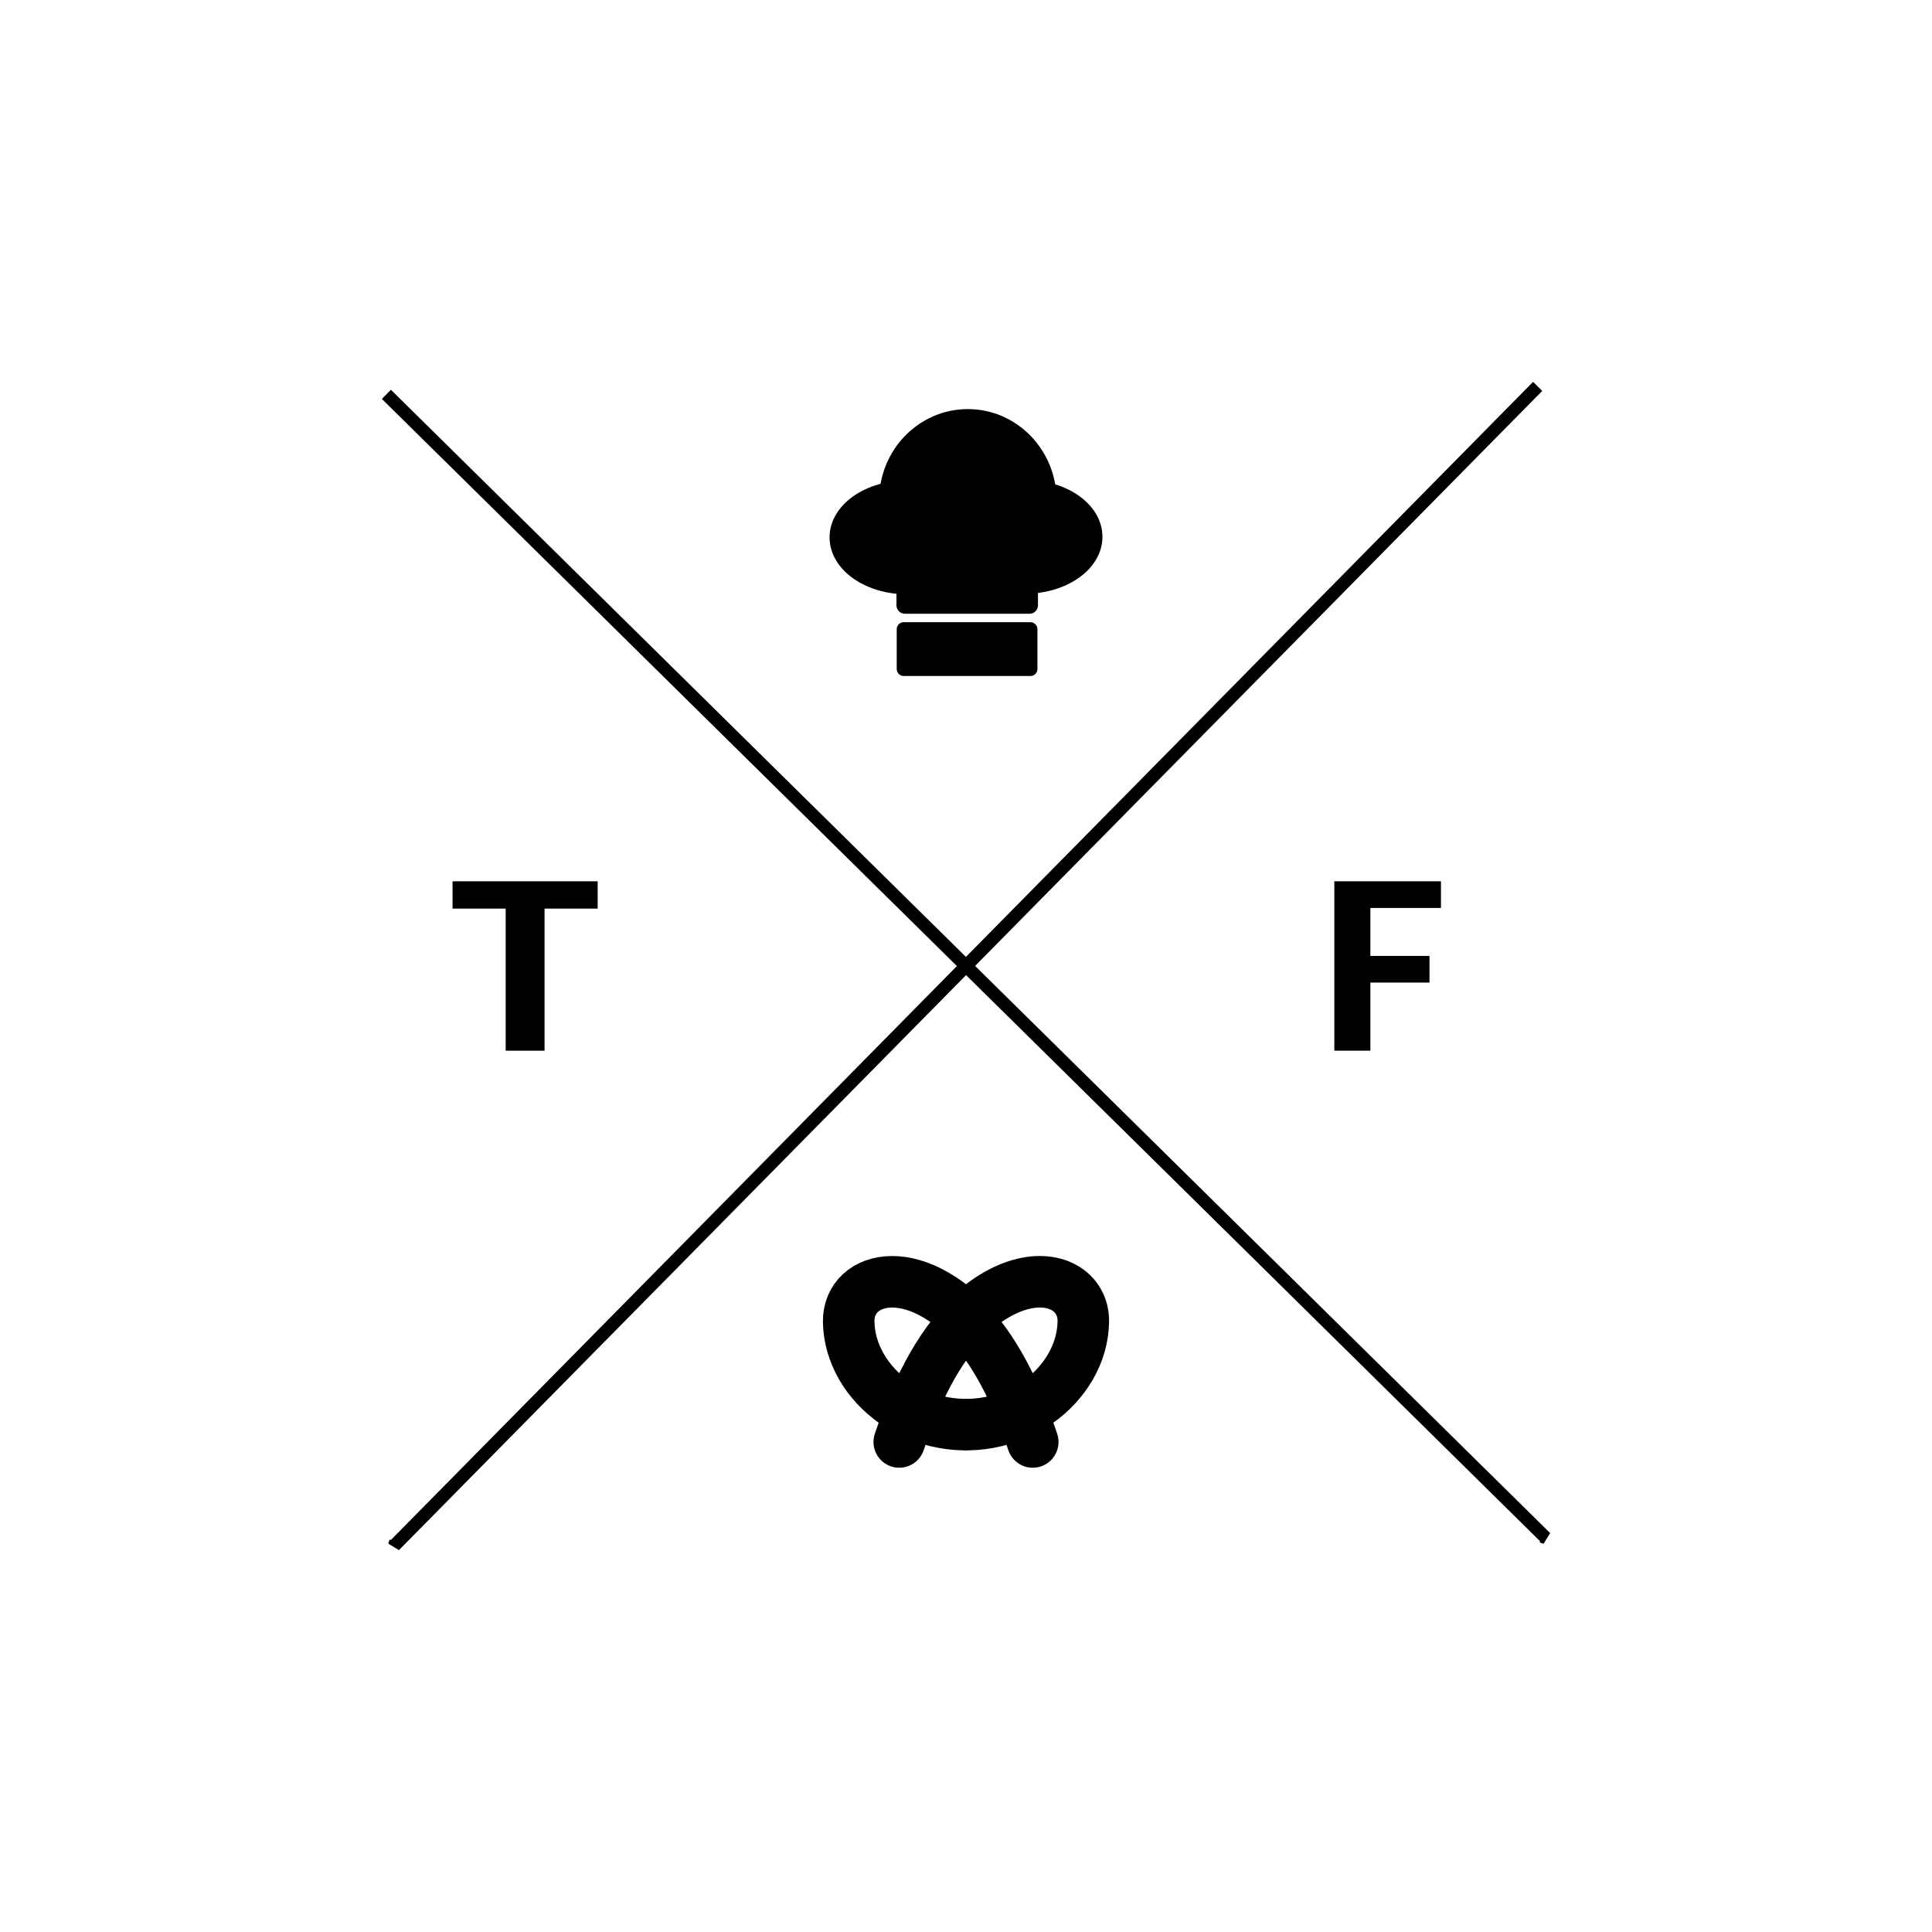
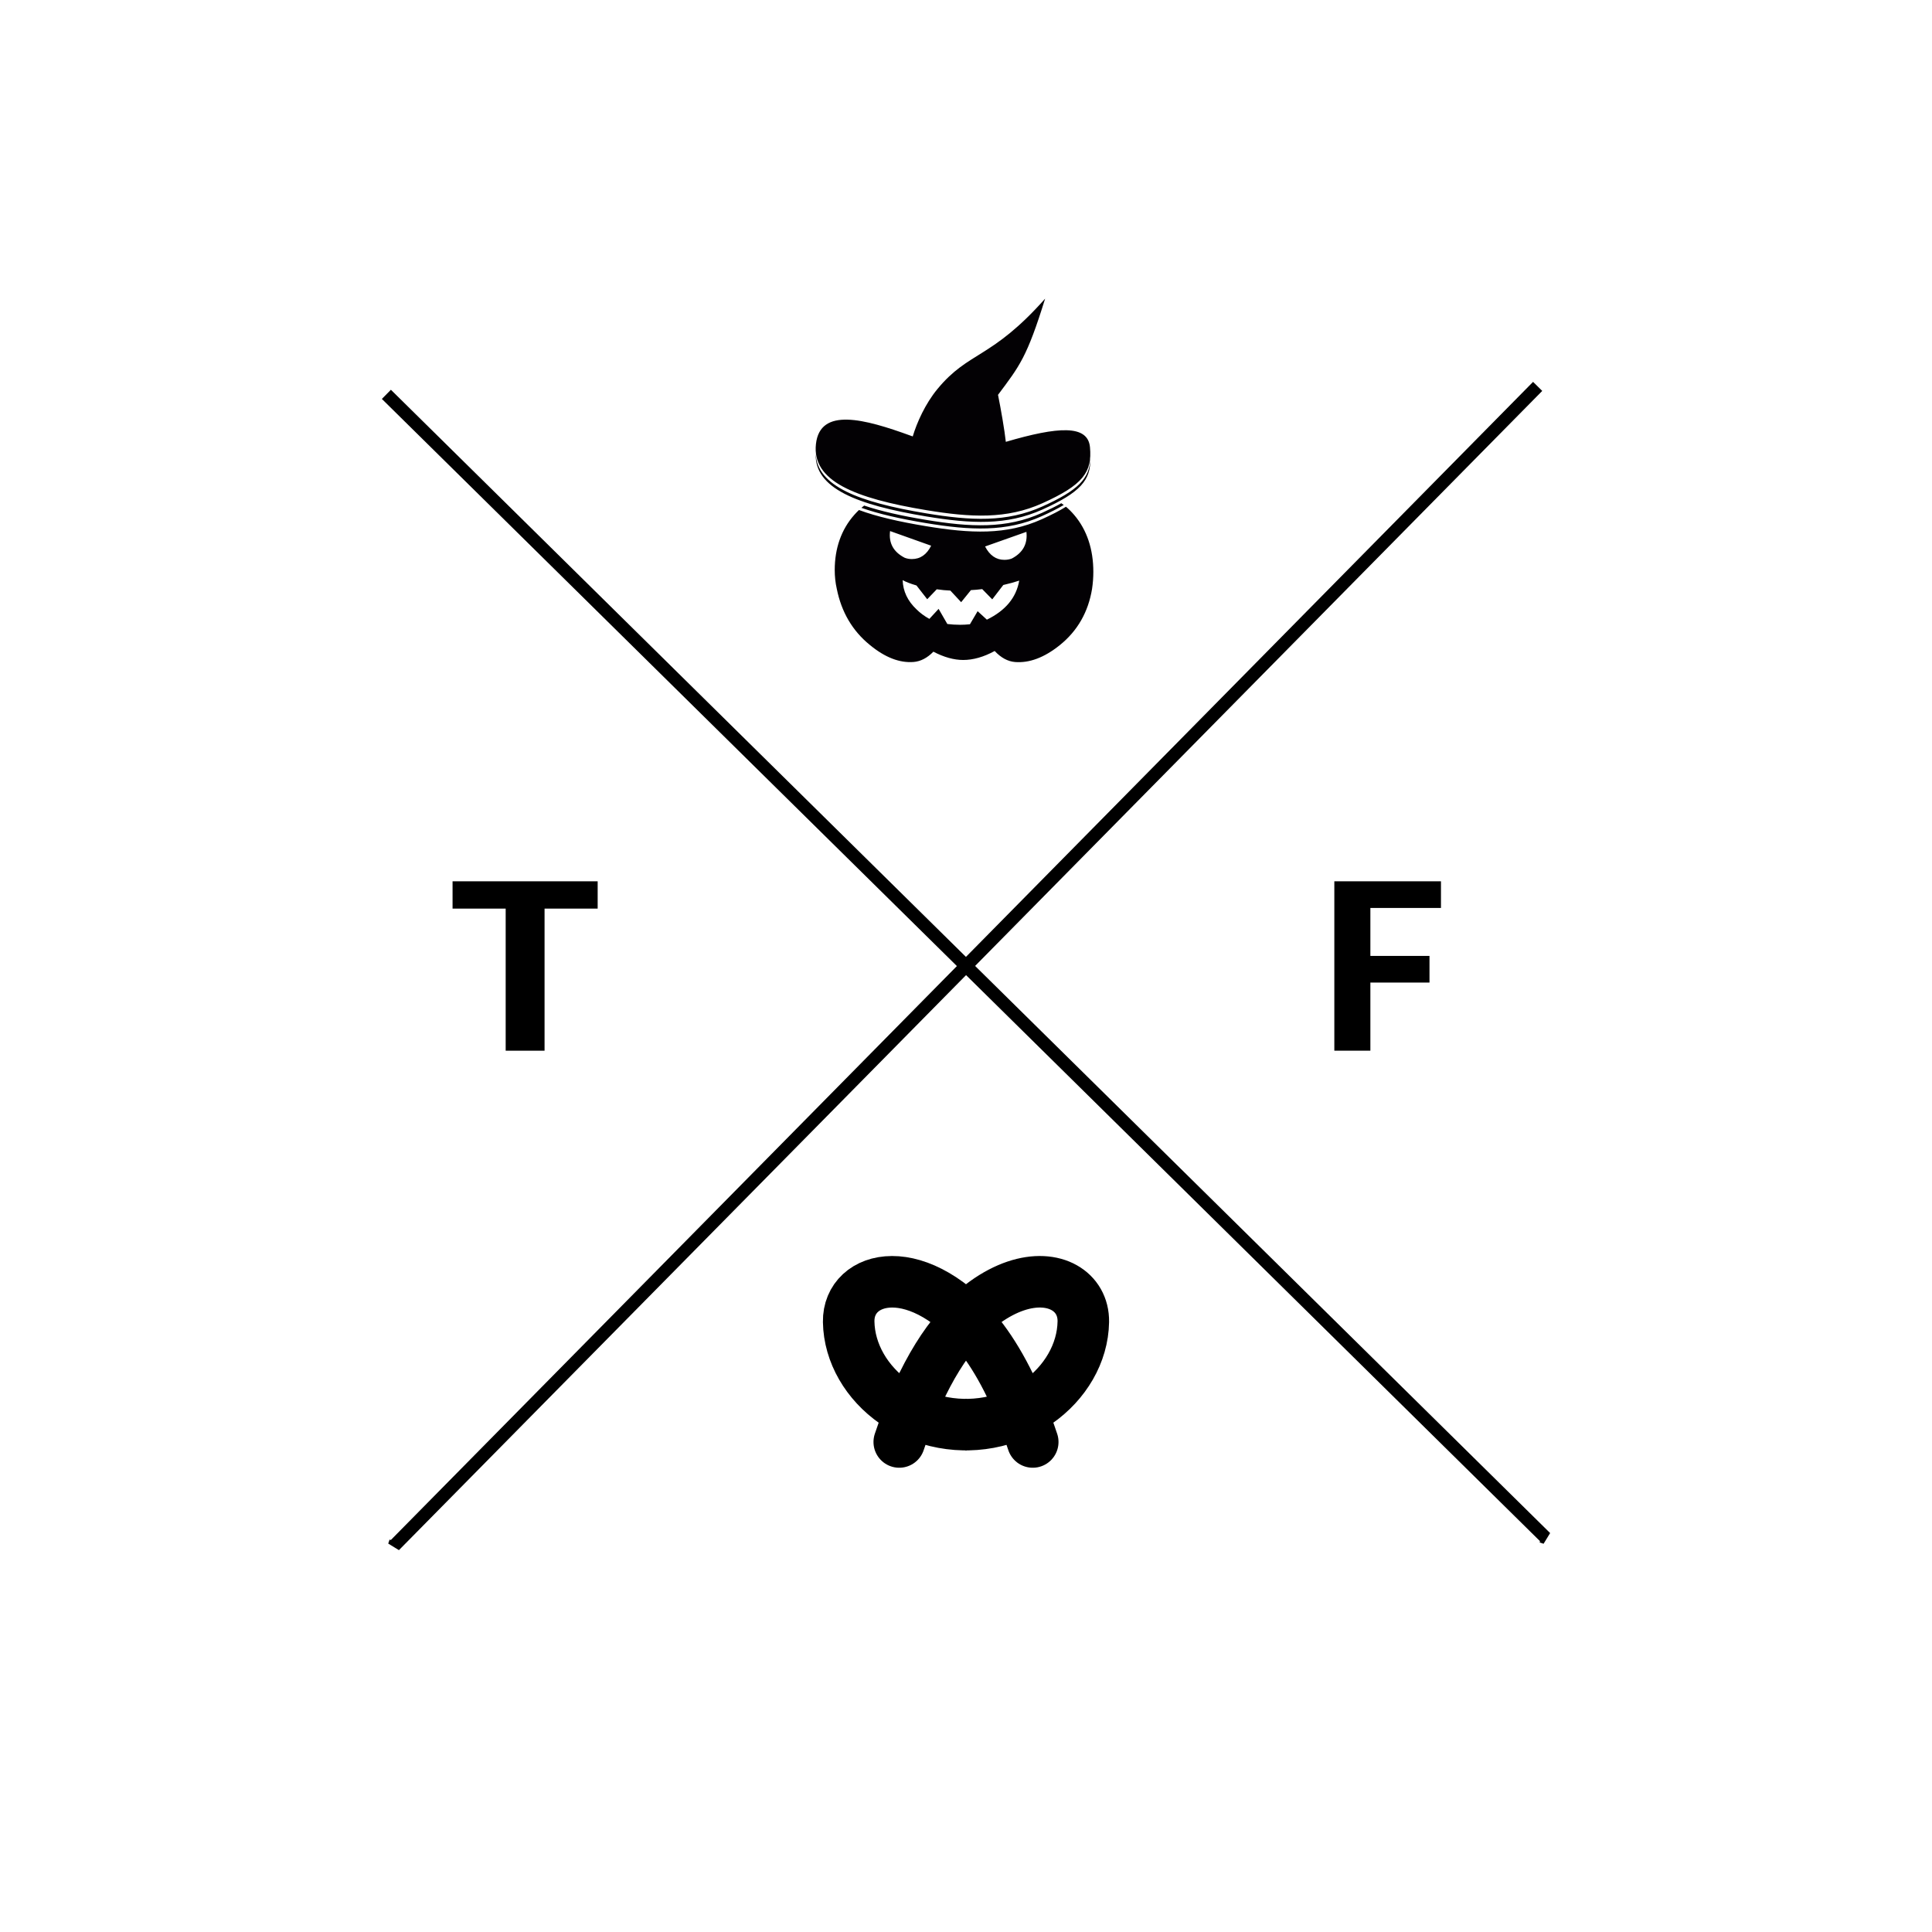
<svg xmlns="http://www.w3.org/2000/svg" version="1.1" id="svg3802" width="150" height="150" viewBox="0 0 150 150">
  <defs id="defs3806">
    <clipPath clipPathUnits="userSpaceOnUse" id="clipPath31">
      <rect id="rect33" width="13" height="16.742" x="25.337" y="6.258" style="stroke-width:1.073" />
    </clipPath>
+     <clipPath clipPathUnits="userSpaceOnUse" id="clipPath31-9">
+       <rect id="rect33-4" width="13" height="16.742" x="25.337" y="6.258" style="stroke-width:1.073" />
+     </clipPath>
+     <clipPath clipPathUnits="userSpaceOnUse" id="clipPath942">
+       <rect id="rect940" width="13" height="16.742" x="25.337" y="6.258" style="stroke-width:1.073" />
+     </clipPath>
+     <clipPath clipPathUnits="userSpaceOnUse" id="clipPath31-9-2">
+       <rect id="rect33-4-0" width="13" height="16.742" x="25.337" y="6.258" style="stroke-width:1.073" />
+     </clipPath>
+     <clipPath clipPathUnits="userSpaceOnUse" id="clipPath1159">
+       <rect id="rect1157" width="13" height="16.742" x="25.337" y="6.258" style="stroke-width:1.073" />
+     </clipPath>
  </defs>
-   <g id="g4612" transform="translate(-5.069361,3.443044)">
-     <g aria-label="F" transform="scale(1.034566,0.9665893)" style="font-style:normal;font-weight:normal;font-size:20.984px;line-height:1.25;font-family:sans-serif;letter-spacing:0px;word-spacing:0px;fill:#000000;fill-opacity:1;stroke:none;stroke-width:0.525" id="text3820">
-       <path d="m 113.038,67.227 v 2.141 h -5.297 v 3.852 h 4.436 v 2.141 h -4.436 v 5.471 h -2.705 V 67.227 Z" style="font-style:normal;font-variant:normal;font-weight:bold;font-stretch:normal;font-family:carlito;-inkscape-font-specification:'carlito Bold';stroke-width:0.525" id="path3832" />
+   <g aria-label="F" transform="scale(1.034566,0.9665893)" style="font-style:normal;font-weight:normal;font-size:20.984px;line-height:1.25;font-family:sans-serif;letter-spacing:0px;word-spacing:0px;fill:#000000;fill-opacity:1;stroke:none;stroke-width:0.525" id="text3820-7">
+     <path d="m 108.138,70.789 v 2.141 h -5.297 v 3.852 h 4.436 v 2.141 h -4.436 v 5.471 h -2.705 V 70.789 Z" style="font-style:normal;font-variant:normal;font-weight:bold;font-stretch:normal;font-family:carlito;-inkscape-font-specification:'carlito Bold';stroke-width:0.525" id="path53" />
+   </g>
+   <g aria-label="T" transform="scale(1.078473,0.9272372)" style="font-style:normal;font-weight:normal;font-size:21.874px;line-height:1.25;font-family:sans-serif;letter-spacing:0px;word-spacing:0px;fill:#000000;fill-opacity:1;stroke:none;stroke-width:0.547" id="text3824-4">
+     <path d="m 43.026,73.794 v 2.286 H 39.203 V 87.977 H 36.404 V 76.079 h -3.824 v -2.286 z" style="font-style:normal;font-variant:normal;font-weight:bold;font-stretch:normal;font-family:carlito;-inkscape-font-specification:'carlito Bold';stroke-width:0.547" id="path56" />
+   </g>
+   <g transform="translate(-0.4820069,-0.4447811)" id="g3859-0">
+     <g id="g3854-3">
+       <path id="path3845-6" d="m 30.481,31.062 90.002,88.766 -0.309,-0.103" style="fill:none;stroke:#000000;stroke-width:1px;stroke-linecap:butt;stroke-linejoin:miter;stroke-opacity:1" />
    </g>
-     <g aria-label="T" transform="scale(1.078473,0.9272372)" style="font-style:normal;font-weight:normal;font-size:21.874px;line-height:1.25;font-family:sans-serif;letter-spacing:0px;word-spacing:0px;fill:#000000;fill-opacity:1;stroke:none;stroke-width:0.547" id="text3824">
-       <path d="m 47.727,70.08 v 2.286 H 43.903 V 84.264 H 41.105 V 72.366 h -3.824 v -2.286 z" style="font-style:normal;font-variant:normal;font-weight:bold;font-stretch:normal;font-family:carlito;-inkscape-font-specification:'carlito Bold';stroke-width:0.547" id="path3829" />
+     <path id="path3847-1" d="m 119.865,30.444 -88.766,90.002 0.103,-0.309" style="fill:none;stroke:#000000;stroke-width:1px;stroke-linecap:butt;stroke-linejoin:miter;stroke-opacity:1" />
+   </g>
+   <g style="fill:none;stroke:#000000;stroke-width:4;stroke-linecap:round;stroke-linejoin:round;stroke-miterlimit:4;stroke-dasharray:none;stroke-opacity:1" transform="translate(67.92654,89.21309)" id="g48-0">
+     <path style="fill:none;stroke:#000000;stroke-width:4;stroke-linecap:round;stroke-linejoin:round;stroke-miterlimit:4;stroke-dasharray:none;stroke-opacity:1" d="m 19.602,21 c 5.805,-15.177 15,-14 14.926,-9.336 -0.078,4.904 -5.508,9.262 -11.801,7.649 C 20.608,18.77 14.447,15.35 15.998,11.737 17.602,8 25.602,6 30.602,21" id="path3873-6" clip-path="url(#clipPath31-9-2)" transform="translate(-18.34601,1.741884)" />
+     <path clip-path="url(#clipPath31-9-2)" id="path35-3" d="m 19.602,21 c 1.296,-3.389 2.762,-5.963 4.255,-7.864 5.194,-6.613 10.728,-5.094 10.671,-1.472 -0.078,4.904 -5.508,9.262 -11.801,7.649 -2.119,-0.543 -8.28,-3.963 -6.729,-7.576 0.697,-1.624 2.602,-2.92 4.944,-2.635 1.086,0.132 2.267,0.604 3.464,1.542 2.161,1.692 4.377,4.899 6.196,10.356" style="fill:none;stroke:#000000;stroke-width:4;stroke-linecap:round;stroke-linejoin:round;stroke-miterlimit:4;stroke-dasharray:none;stroke-opacity:1" transform="matrix(-1,0,0,1,32.49279,1.74175)" />
+   </g>
+   <g id="g633" transform="matrix(0.1026593,0,0,0.1026593,59.99534,23.18705)">
+     <g id="g577">
+       <path id="path575" d="m 218.221,154.718 c 0.63,0.42 1.257,0.867 1.879,1.336 v 0 c -4.536,2.701 -9.998,5.464 -16.54,8.417 -26.93,12.161 -54.078,10.846 -87.987,5.216 -19.063,-3.164 -35.444,-6.836 -48.518,-11.497 0.697,-0.599 1.397,-1.166 2.102,-1.703 12.715,4.318 28.359,7.771 46.416,10.769 33.909,5.63 61.057,6.945 87.987,-5.216 5.661,-2.556 10.516,-4.971 14.661,-7.322 z m 24.242,51.888 c 0,4.335 -0.337,8.666 -0.974,12.961 -2.867,17.34 -10.928,31.616 -24.289,42.39 -12.045,9.724 -23.367,13.684 -33.905,12.866 -5.536,-0.449 -10.683,-3.241 -15.441,-8.352 -8.32,4.543 -16.25,6.79 -23.779,6.796 -7.006,0.011 -14.536,-2.073 -22.584,-6.266 -4.631,4.749 -9.634,7.357 -15.038,7.786 -10.286,0.797 -21.341,-3.214 -33.129,-12.972 -13.11,-10.68 -21.363,-24.876 -24.873,-42.281 -1.055,-4.655 -1.574,-9.45 -1.568,-14.316 0,-16.332 4.923,-30.607 14.858,-41.777 1.145,-1.29 2.306,-2.487 3.475,-3.595 13.368,4.982 30.389,8.855 50.356,12.171 33.909,5.63 61.057,6.945 87.987,-5.216 7.361,-3.325 13.358,-6.406 18.201,-9.43 2.13,1.778 4.206,3.848 6.233,6.223 v 0 c 9.661,11.339 14.47,26.015 14.47,43.012 z M 99.807,195.973 c 1.687,0.652 3.498,0.972 5.441,0.972 6.335,0 11.199,-3.367 14.562,-10.097 L 88.746,175.773 c -1.172,9.07 2.527,15.798 11.061,20.2 z m 86.603,17.276 c -3.495,1.167 -7.517,2.272 -12.047,3.305 l -8.352,10.87 -7.584,-7.76 c -2.979,0.376 -5.824,0.638 -8.542,0.768 l -7.388,9.131 -8.167,-8.783 c -3.233,-0.12 -6.672,-0.439 -10.289,-0.976 l -7.211,7.526 -8.127,-10.414 c -4.774,-1.41 -8.25,-2.759 -10.447,-4.052 0.262,8.412 3.756,15.794 10.488,22.131 2.717,2.718 5.956,5.115 9.709,7.192 l 6.99,-7.572 6.598,11.44 c 3.111,0.393 6.346,0.596 9.708,0.596 2.329,0 4.792,-0.135 7.384,-0.393 l 5.819,-9.896 6.997,6.41 c 14.099,-6.864 22.257,-16.7 24.461,-29.523 z m 5.434,-36.881 -31.252,11.06 c 3.484,6.73 8.341,10.104 14.556,10.104 2.069,0 3.94,-0.326 5.628,-0.974 v 0 c 8.417,-4.406 12.109,-11.137 11.068,-20.19 z m 12.132,-16.891 c 28.518,-12.878 36.604,-22.106 36.184,-38.522 v 0 c -0.409,14.986 -9.045,23.937 -36.184,36.191 -26.93,12.161 -54.078,10.846 -87.987,5.216 -50.797,-8.433 -82.541,-20.476 -83.496,-45.195 -0.992,26.302 31.128,38.83 83.496,47.525 33.909,5.631 61.055,6.946 87.987,-5.215 z m -87.988,0.454 c 33.909,5.629 61.057,6.945 87.987,-5.216 30.653,-13.841 37.703,-23.466 35.954,-42.334 -1.598,-17.236 -24.079,-15.682 -63.647,-4.082 -0.921,-8.637 -3.711,-24.687 -5.909,-35.546 16.388,-21.922 21.817,-28.324 35.63,-72.752 -40.828,45.967 -57.664,39.475 -81.497,68.409 -9.165,11.128 -15.503,25.319 -18.624,35.782 -0.518,-0.174 -1.017,-0.348 -1.49,-0.52 v 0 C 69.303,90.889 35.813,81.939 32.674,109.937 c -3.138,27.997 29.332,41.031 83.314,49.994 z M 206.004,0 Z" style="fill:#030104" />
    </g>
-     <g transform="translate(4.587427,-3.887899)" id="g3859">
-       <g id="g3854">
-         <path id="path3845" d="m 30.481,31.062 90.002,88.766 -0.309,-0.103" style="fill:none;stroke:#000000;stroke-width:1px;stroke-linecap:butt;stroke-linejoin:miter;stroke-opacity:1" />
-       </g>
-       <path id="path3847" d="m 119.865,30.444 -88.766,90.002 0.103,-0.309" style="fill:none;stroke:#000000;stroke-width:1px;stroke-linecap:butt;stroke-linejoin:miter;stroke-opacity:1" />
-     </g>
-     <g style="fill:none;stroke:#000000;stroke-width:4;stroke-linecap:round;stroke-linejoin:round;stroke-miterlimit:4;stroke-dasharray:none;stroke-opacity:1" transform="translate(72.99598,85.76997)" id="g48">
-       <path style="fill:none;stroke:#000000;stroke-width:4;stroke-linecap:round;stroke-linejoin:round;stroke-miterlimit:4;stroke-dasharray:none;stroke-opacity:1" d="m 19.602,21 c 5.805,-15.177 15,-14 14.926,-9.336 -0.078,4.904 -5.508,9.262 -11.801,7.649 C 20.608,18.77 14.447,15.35 15.998,11.737 17.602,8 25.602,6 30.602,21" id="path3873" clip-path="url(#clipPath31)" transform="translate(-18.34601,1.741884)" />
-       <path clip-path="url(#clipPath31)" id="path35" d="m 19.602,21 c 1.296,-3.389 2.762,-5.963 4.255,-7.864 5.194,-6.613 10.728,-5.094 10.671,-1.472 -0.078,4.904 -5.508,9.262 -11.801,7.649 -2.119,-0.543 -8.28,-3.963 -6.729,-7.576 0.697,-1.624 2.602,-2.92 4.944,-2.635 1.086,0.132 2.267,0.604 3.464,1.542 2.161,1.692 4.377,4.899 6.196,10.356" style="fill:none;stroke:#000000;stroke-width:4;stroke-linecap:round;stroke-linejoin:round;stroke-miterlimit:4;stroke-dasharray:none;stroke-opacity:1" transform="matrix(-1,0,0,1,32.49279,1.74175)" />
-     </g>
-     <g transform="translate(3.656813,98.05105)" id="g888">
-       <path style="fill:#000000;stroke:#000000;stroke-width:1.081;stroke-linecap:round;stroke-linejoin:round;stroke-miterlimit:0;stroke-dasharray:none;stroke-opacity:1" d="m 71.574,-52.645 h 9.844 v 3.094 h -9.844 z" id="rect860" />
-       <g id="g880">
-         <path style="fill:#000000;fill-opacity:1;stroke:#000000;stroke-width:1.701;stroke-linecap:round;stroke-linejoin:round;stroke-miterlimit:0;stroke-dasharray:none;stroke-opacity:1" d="m 82.595,-62.645 a 6.04,6.237 0 0 1 -6.04,6.237 6.04,6.237 0 0 1 -6.04,-6.237 6.04,6.237 0 0 1 6.04,-6.237 6.04,6.237 0 0 1 6.04,6.237 z" id="path868" />
-         <path style="fill:#000000;fill-opacity:1;stroke:#000000;stroke-width:1.515;stroke-linecap:round;stroke-linejoin:round;stroke-miterlimit:0;stroke-dasharray:none;stroke-opacity:1" d="m 77.144,-59.773 a 5.283,3.666 0 0 1 -5.283,3.666 5.283,3.666 0 0 1 -5.283,-3.666 5.283,3.666 0 0 1 5.283,-3.666 5.283,3.666 0 0 1 5.283,3.666 z" id="path870" />
-         <path style="fill:#000000;fill-opacity:1;stroke:#000000;stroke-width:1.515;stroke-linecap:round;stroke-linejoin:round;stroke-miterlimit:0;stroke-dasharray:none;stroke-opacity:1" d="m 86.248,-59.818 a 5.283,3.666 0 0 1 -5.283,3.666 5.283,3.666 0 0 1 -5.283,-3.666 5.283,3.666 0 0 1 5.283,-3.666 5.283,3.666 0 0 1 5.283,3.666 z" id="ellipse872" />
-         <path style="fill:#000000;fill-opacity:1;stroke:#000000;stroke-width:1.314;stroke-linecap:round;stroke-linejoin:round;stroke-miterlimit:0;stroke-dasharray:none;stroke-opacity:1" d="m 71.671,-58.52 h 9.672 v 4.019 h -9.672 z" id="rect874" />
-       </g>
-     </g>
+     <g id="g579" />
+     <g id="g581" />
+     <g id="g583" />
+     <g id="g585" />
+     <g id="g587" />
+     <g id="g589" />
+     <g id="g591" />
+     <g id="g593" />
+     <g id="g595" />
+     <g id="g597" />
+     <g id="g599" />
+     <g id="g601" />
+     <g id="g603" />
+     <g id="g605" />
+     <g id="g607" />
  </g>
</svg>
